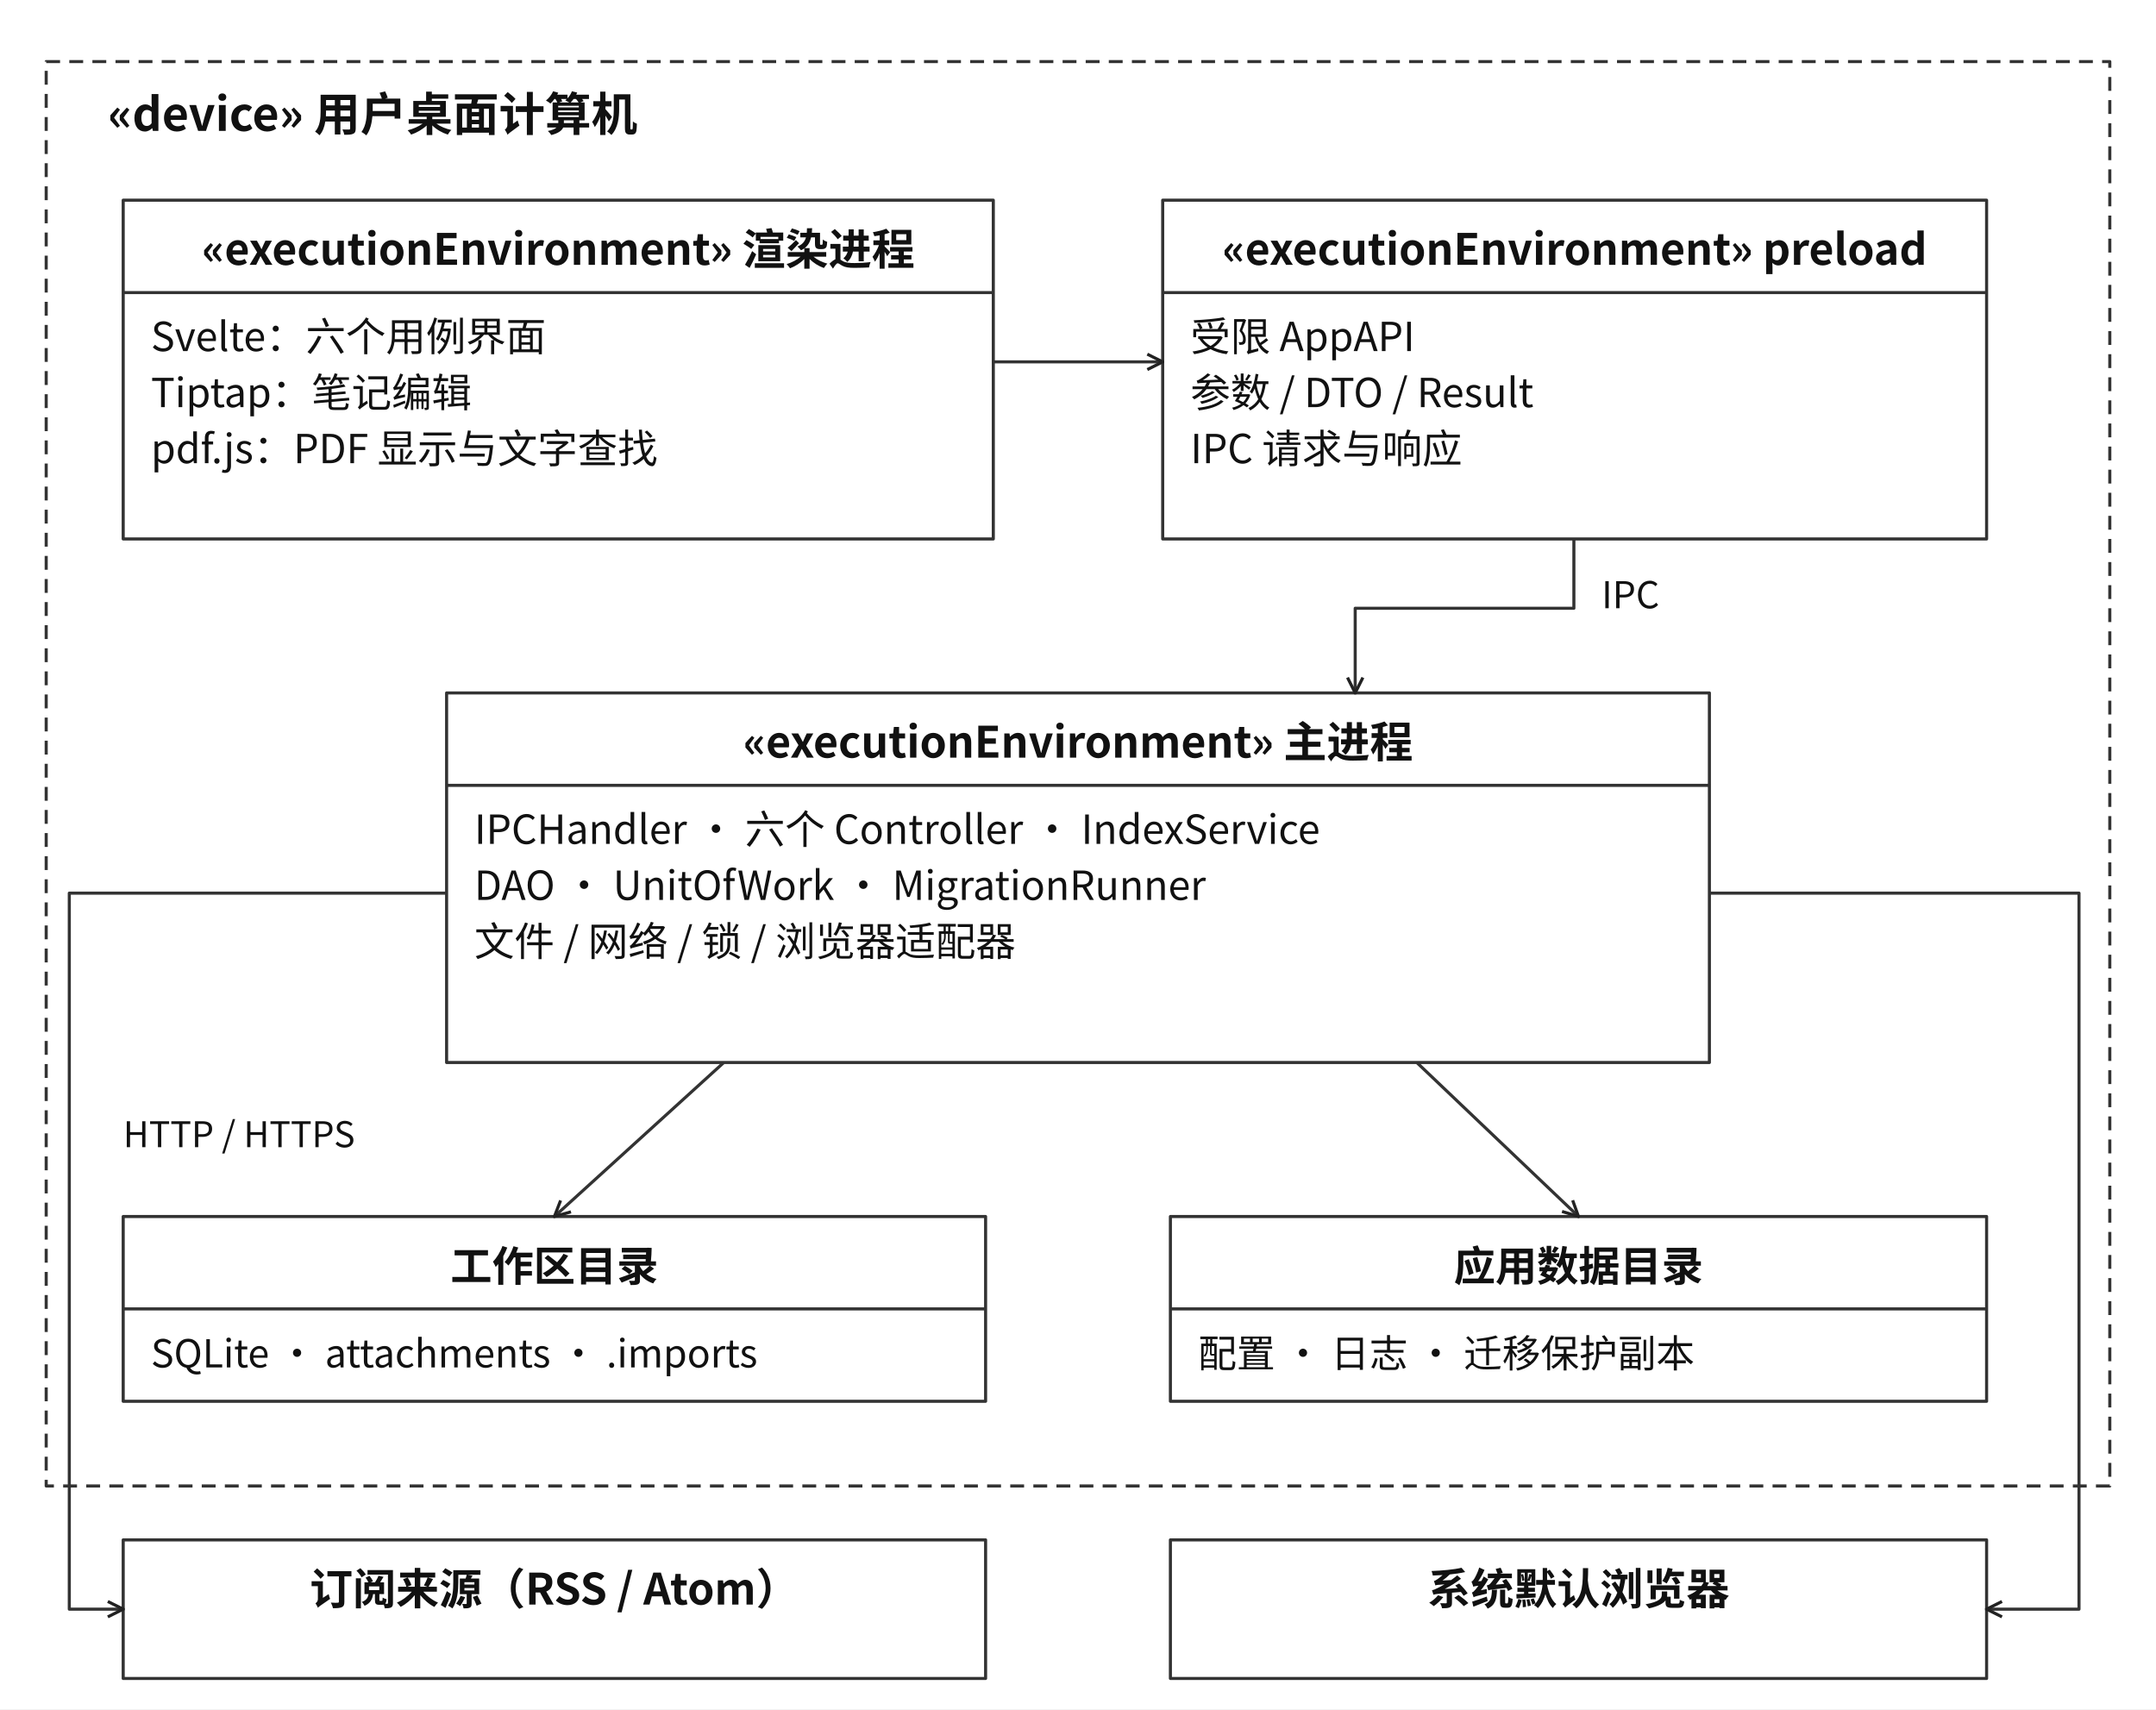
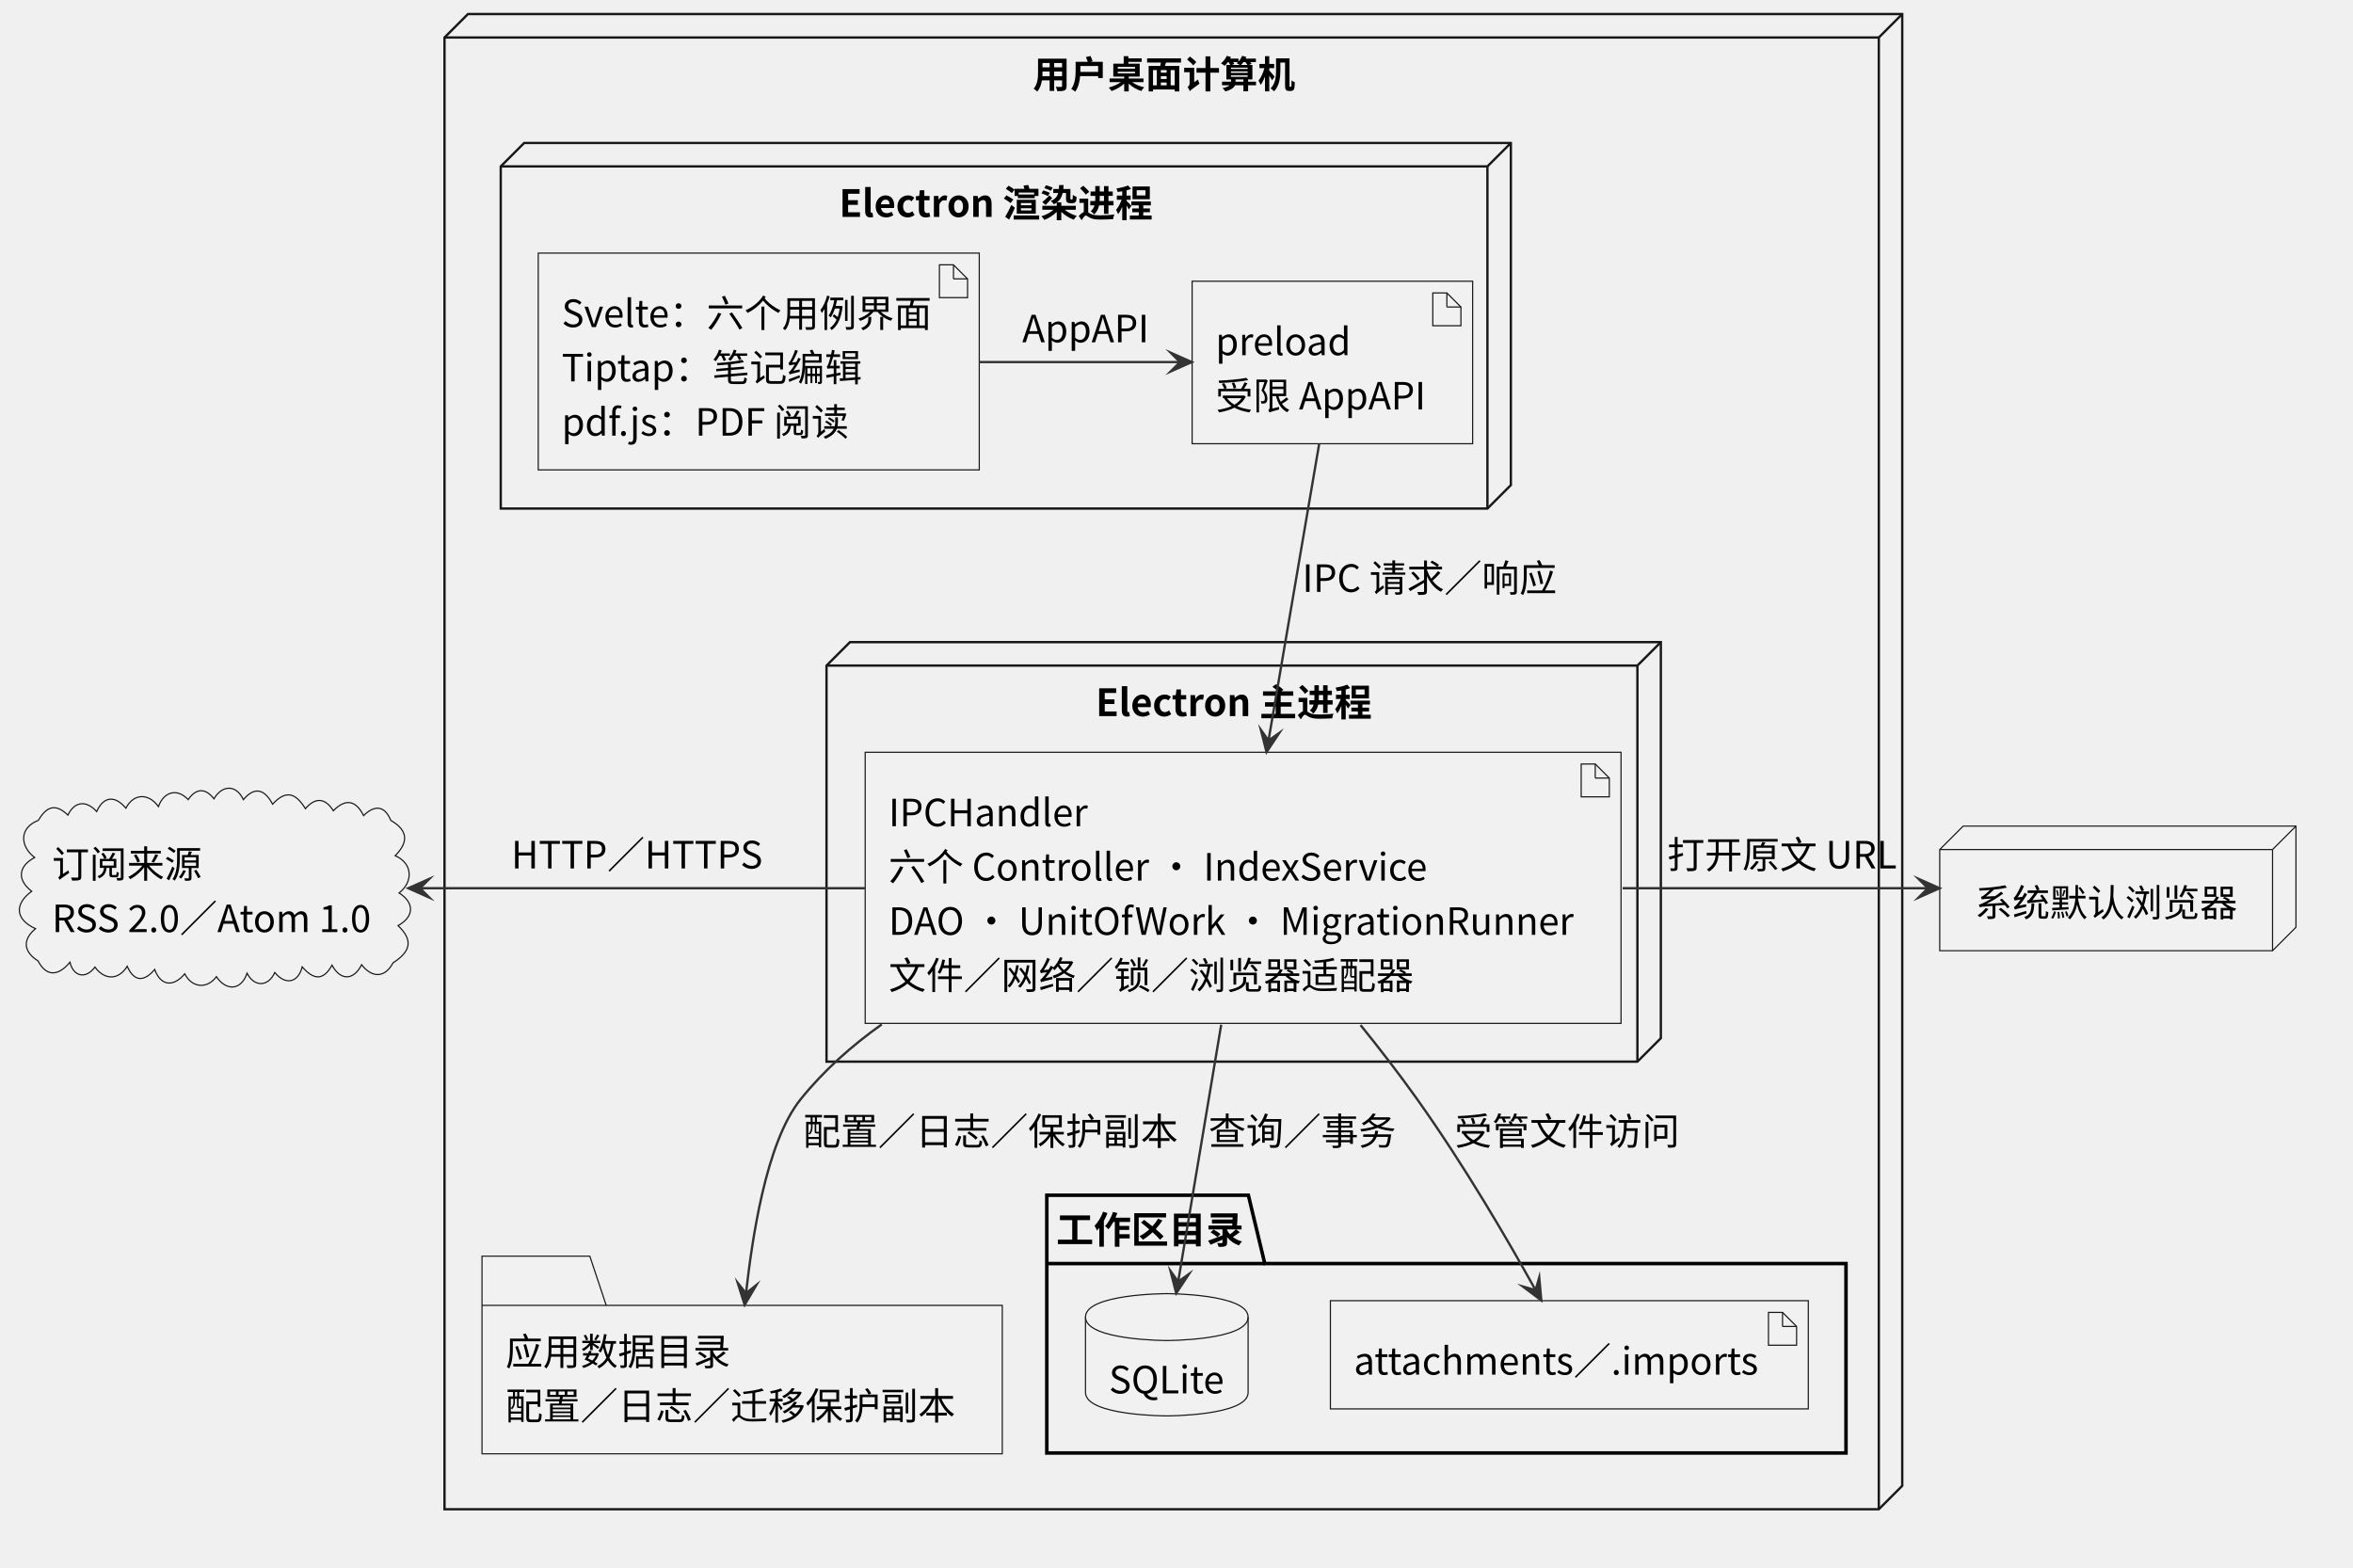
- <svg xmlns="http://www.w3.org/2000/svg" width="1400" height="1110" viewBox="0 0 1400 1110">
-   <defs>
-     <marker id="arrow" viewBox="0 0 12 12" refX="11" refY="6" markerWidth="12" markerHeight="12" orient="auto-start-reverse" markerUnits="userSpaceOnUse">
-       <path d="M1 1 L11 6 L1 11" fill="none" stroke="#222" stroke-width="2" />
-     </marker>
-     <marker id="triangle" viewBox="0 0 20 20" refX="19" refY="10" markerWidth="20" markerHeight="20" orient="auto" markerUnits="userSpaceOnUse">
-       <path d="M1 1 L19 10 L1 19 Z" fill="white" stroke="#222" stroke-width="2" />
-     </marker>
-     <marker id="diamond" viewBox="0 0 22 16" refX="1" refY="8" markerWidth="22" markerHeight="16" orient="auto-start-reverse" markerUnits="userSpaceOnUse">
-       <path d="M1 8 L11 1 L21 8 L11 15 Z" fill="#222" />
-     </marker>
-   </defs>
-   <rect width="1400" height="1110" fill="white" />
-   <g font-family="Noto Sans CJK SC, sans-serif" fill="#111" stroke-linejoin="round">
-     <rect x="30" y="40" width="1340" height="925" fill="white" stroke="#333" stroke-width="2" rx="0" stroke-dasharray="9 6" />
-     <text x="70" y="85.0" text-anchor="start" font-size="30" font-weight="bold">«device» 用户桌面计算机</text>
-     <rect x="80" y="130" width="565" height="220" fill="white" stroke="#333" stroke-width="2" rx="0" />
-     <text x="362.5" y="172.0" text-anchor="middle" font-size="28" font-weight="bold">«executionEnvironment» 渲染进程</text>
-     <line x1="80" y1="190" x2="645" y2="190" stroke="#333" stroke-width="2" />
-     <text x="98" y="228.0" text-anchor="start" font-size="26">Svelte：六个用例界面</text>
-     <text x="98" y="264.4" text-anchor="start" font-size="26">Tiptap：笔记编辑</text>
-     <text x="98" y="300.8" text-anchor="start" font-size="26">pdf.js：PDF 显示与文字查找</text>
-     <rect x="755" y="130" width="535" height="220" fill="white" stroke="#333" stroke-width="2" rx="0" />
-     <text x="1022.5" y="172.0" text-anchor="middle" font-size="28" font-weight="bold">«executionEnvironment» preload</text>
-     <line x1="755" y1="190" x2="1290" y2="190" stroke="#333" stroke-width="2" />
-     <text x="773" y="228.0" text-anchor="start" font-size="26">受限 AppAPI</text>
-     <text x="773" y="264.4" text-anchor="start" font-size="26">参数 / DTO / Result</text>
-     <text x="773" y="300.8" text-anchor="start" font-size="26">IPC 请求与响应</text>
-     <line x1="645" y1="235" x2="755" y2="235" stroke="#333" stroke-width="2" marker-end="url(#arrow)" />
-     <rect x="290" y="450" width="820" height="240" fill="white" stroke="#333" stroke-width="2" rx="0" />
-     <text x="700.0" y="492.0" text-anchor="middle" font-size="28" font-weight="bold">«executionEnvironment» 主进程</text>
-     <line x1="290" y1="510" x2="1110" y2="510" stroke="#333" stroke-width="2" />
-     <text x="308" y="548.0" text-anchor="start" font-size="26">IPCHandler · 六个 Controller · IndexService</text>
-     <text x="308" y="584.4" text-anchor="start" font-size="26">DAO · UnitOfWork · MigrationRunner</text>
-     <text x="308" y="620.8" text-anchor="start" font-size="26">文件 / 网络 / 锁 / 浏览器适配器</text>
-     <polyline points="1022,350 1022,395 880,395 880,450" fill="none" stroke="#333" stroke-width="2" marker-end="url(#arrow)" />
-     <text x="1040" y="395.0" text-anchor="start" font-size="24">IPC</text>
-     <rect x="80" y="790" width="560" height="120" fill="white" stroke="#333" stroke-width="2" rx="0" />
-     <text x="360.0" y="832.0" text-anchor="middle" font-size="27" font-weight="bold">工作区目录</text>
-     <line x1="80" y1="850" x2="640" y2="850" stroke="#333" stroke-width="2" />
-     <text x="98" y="888.0" text-anchor="start" font-size="25">SQLite · attachments · .imports</text>
-     <rect x="760" y="790" width="530" height="120" fill="white" stroke="#333" stroke-width="2" rx="0" />
-     <text x="1025.0" y="832.0" text-anchor="middle" font-size="27" font-weight="bold">应用数据目录</text>
-     <line x1="760" y1="850" x2="1290" y2="850" stroke="#333" stroke-width="2" />
-     <text x="778" y="888.0" text-anchor="start" font-size="25">配置 · 日志 · 迁移保护副本</text>
-     <line x1="470" y1="690" x2="360" y2="790" stroke="#333" stroke-width="2" marker-end="url(#arrow)" />
-     <line x1="920" y1="690" x2="1025" y2="790" stroke="#333" stroke-width="2" marker-end="url(#arrow)" />
-     <rect x="80" y="1000" width="560" height="90" fill="white" stroke="#333" stroke-width="2" rx="0" />
-     <text x="360.0" y="1042.0" text-anchor="middle" font-size="28" font-weight="bold">订阅来源（RSS / Atom）</text>
-     <rect x="760" y="1000" width="530" height="90" fill="white" stroke="#333" stroke-width="2" rx="0" />
-     <text x="1025.0" y="1042.0" text-anchor="middle" font-size="28" font-weight="bold">系统默认浏览器</text>
-     <polyline points="290,580 45,580 45,1045 80,1045" fill="none" stroke="#333" stroke-width="2" marker-end="url(#arrow)" />
-     <text x="80" y="745.0" text-anchor="start" font-size="23">HTTP / HTTPS</text>
-     <polyline points="1110,580 1350,580 1350,1045 1290,1045" fill="none" stroke="#333" stroke-width="2" marker-end="url(#arrow)" />
+ <svg xmlns="http://www.w3.org/2000/svg" version="1.1" data-diagram-type="DESCRIPTION" style="width:1004px;height:669px;background:#FFFFFF;" width="1004px" height="669px" viewBox="0 0 1004 669" zoomAndPan="magnify" preserveAspectRatio="none" contentStyleType="text/css">
+   <defs />
+   <g font-family="sans-serif" lengthAdjust="spacing">
+     <g class="cluster" data-qualified-name="Desktop" id="ent0001" data-source-line="10">
+       <polygon points="189.666,16,199.666,6,811.666,6,811.666,634,801.666,644,189.666,644,189.666,16" fill="none" style="stroke:#181818;stroke-width:1;stroke-linejoin:miter;stroke-miterlimit:10;" />
+       <line x1="801.666" y1="16" x2="811.666" y2="6" style="stroke:#181818;stroke-width:1;" />
+       <line x1="189.666" y1="16" x2="801.666" y2="16" style="stroke:#181818;stroke-width:1;" />
+       <line x1="801.666" y1="16" x2="801.666" y2="644" style="stroke:#181818;stroke-width:1;" />
+       <text x="440.666" y="37.56" fill="#000" font-size="16" textLength="112" font-weight="700" font-family="Noto Sans CJK SC">用户桌面计算机</text>
+     </g>
+     <g class="cluster" data-qualified-name="Desktop.Renderer" id="ent0002" data-source-line="11">
+       <polygon points="213.666,71,223.666,61,644.666,61,644.666,207,634.666,217,213.666,217,213.666,71" fill="none" style="stroke:#181818;stroke-width:1;stroke-linejoin:miter;stroke-miterlimit:10;" />
+       <line x1="634.666" y1="71" x2="644.666" y2="61" style="stroke:#181818;stroke-width:1;" />
+       <line x1="213.666" y1="71" x2="634.666" y2="71" style="stroke:#181818;stroke-width:1;" />
+       <line x1="634.666" y1="71" x2="634.666" y2="217" style="stroke:#181818;stroke-width:1;" />
+       <text x="358.054" y="92.56" fill="#000" font-size="16" textLength="134.224" font-weight="700" font-family="Noto Sans CJK SC">Electron 渲染进程</text>
+     </g>
+     <g class="cluster" data-qualified-name="Desktop.Main" id="ent0005" data-source-line="15">
+       <polygon points="352.666,284,362.666,274,708.666,274,708.666,443,698.666,453,352.666,453,352.666,284" fill="none" style="stroke:#181818;stroke-width:1;stroke-linejoin:miter;stroke-miterlimit:10;" />
+       <line x1="698.666" y1="284" x2="708.666" y2="274" style="stroke:#181818;stroke-width:1;" />
+       <line x1="352.666" y1="284" x2="698.666" y2="284" style="stroke:#181818;stroke-width:1;" />
+       <line x1="698.666" y1="284" x2="698.666" y2="453" style="stroke:#181818;stroke-width:1;" />
+       <text x="467.554" y="305.56" fill="#000" font-size="16" textLength="118.224" font-weight="700" font-family="Noto Sans CJK SC">Electron 主进程</text>
+     </g>
+     <g class="cluster" data-qualified-name="Desktop.Workspace" id="ent0007" data-source-line="18">
+       <polygon points="446.666,510,532.666,510,539.666,539.168,787.666,539.168,787.666,620,446.666,620,446.666,510" fill="none" style="stroke:#000;stroke-width:1.5;stroke-linejoin:miter;stroke-miterlimit:10;" />
+       <line x1="446.666" y1="539.168" x2="539.666" y2="539.168" style="stroke:#000;stroke-width:1.5;" />
+       <text x="450.666" y="530.56" fill="#000" font-size="16" textLength="80" font-weight="700" font-family="Noto Sans CJK SC">工作区目录</text>
+     </g>
+     <g class="entity" data-qualified-name="Desktop.AppData" id="ent0010" data-source-line="22">
+       <polygon points="205.666,536,251.666,536,258.666,557,427.666,557,427.666,620.336,205.666,620.336,205.666,536" fill="#F1F1F1" style="stroke:#181818;stroke-width:0.5;stroke-linejoin:miter;stroke-miterlimit:10;" />
+       <line x1="205.666" y1="557" x2="258.666" y2="557" style="stroke:#181818;stroke-width:0.5;" />
+       <text x="215.666" y="582.56" fill="#000" font-size="16" textLength="96" font-family="Noto Sans CJK SC">应用数据目录</text>
+       <text x="215.666" y="605.728" fill="#000" font-size="16" textLength="192" font-family="Noto Sans CJK SC">配置／日志／迁移保护副本</text>
+     </g>
+     <g class="entity" data-qualified-name="Desktop.Renderer.UI" id="ent0003" data-source-line="12">
+       <rect x="229.666" y="108" width="188.176" height="92.504" fill="#F1F1F1" style="stroke:#181818;stroke-width:0.5;" />
+       <polygon points="400.842,113,400.842,127,412.842,127,412.842,119,406.842,113,400.842,113" fill="#F1F1F1" style="stroke:#181818;stroke-width:0.5;stroke-linejoin:miter;stroke-miterlimit:10;" />
+       <line x1="406.842" y1="113" x2="406.842" y2="119" style="stroke:#181818;stroke-width:0.5;" />
+       <line x1="412.842" y1="119" x2="406.842" y2="119" style="stroke:#181818;stroke-width:0.5;" />
+       <text x="239.666" y="139.56" fill="#000" font-size="16" textLength="158.176" font-family="Noto Sans CJK SC">Svelte：六个用例界面</text>
+       <text x="239.666" y="162.728" fill="#000" font-size="16" textLength="128.864" font-family="Noto Sans CJK SC">Tiptap：笔记编辑</text>
+       <text x="239.666" y="185.896" fill="#000" font-size="16" textLength="122.928" font-family="Noto Sans CJK SC">pdf.js：PDF 阅读</text>
+     </g>
+     <g class="entity" data-qualified-name="Desktop.Renderer.Preload" id="ent0004" data-source-line="13">
+       <rect x="508.666" y="120" width="119.696" height="69.336" fill="#F1F1F1" style="stroke:#181818;stroke-width:0.5;" />
+       <polygon points="611.362,125,611.362,139,623.362,139,623.362,131,617.362,125,611.362,125" fill="#F1F1F1" style="stroke:#181818;stroke-width:0.5;stroke-linejoin:miter;stroke-miterlimit:10;" />
+       <line x1="617.362" y1="125" x2="617.362" y2="131" style="stroke:#181818;stroke-width:0.5;" />
+       <line x1="623.362" y1="131" x2="617.362" y2="131" style="stroke:#181818;stroke-width:0.5;" />
+       <text x="518.666" y="151.56" fill="#000" font-size="16" textLength="58.16" font-family="Noto Sans CJK SC">preload</text>
+       <text x="518.666" y="174.728" fill="#000" font-size="16" textLength="89.696" font-family="Noto Sans CJK SC">受限 AppAPI</text>
+     </g>
+     <g class="entity" data-qualified-name="Desktop.Main.Services" id="ent0006" data-source-line="16">
+       <rect x="369.166" y="321" width="322.513" height="115.672" fill="#F1F1F1" style="stroke:#181818;stroke-width:0.5;" />
+       <polygon points="674.678,326,674.678,340,686.678,340,686.678,332,680.678,326,674.678,326" fill="#F1F1F1" style="stroke:#181818;stroke-width:0.5;stroke-linejoin:miter;stroke-miterlimit:10;" />
+       <line x1="680.678" y1="326" x2="680.678" y2="332" style="stroke:#181818;stroke-width:0.5;" />
+       <line x1="686.678" y1="332" x2="680.678" y2="332" style="stroke:#181818;stroke-width:0.5;" />
+       <text x="379.166" y="352.56" fill="#000" font-size="16" textLength="84.976" font-family="Noto Sans CJK SC">IPCHandler</text>
+       <text x="379.166" y="375.728" fill="#000" font-size="16" textLength="230.08" font-family="Noto Sans CJK SC">六个 Controller · IndexService</text>
+       <text x="379.166" y="398.896" fill="#000" font-size="16" textLength="292.513" font-family="Noto Sans CJK SC">DAO · UnitOfWork · MigrationRunner</text>
+       <text x="379.166" y="422.064" fill="#000" font-size="16" textLength="224" font-family="Noto Sans CJK SC">文件／网络／锁／浏览器适配器</text>
+     </g>
+     <g class="entity" data-qualified-name="Desktop.Workspace.DB" id="ent0008" data-source-line="19">
+       <path d="M463.166,562 C463.166,552 497.862,552 497.862,552 C497.862,552 532.558,552 532.558,562 L532.558,594.168 C532.558,604.168 497.862,604.168 497.862,604.168 C497.862,604.168 463.166,604.168 463.166,594.168 L463.166,562" style="stroke:#181818;stroke-width:0.5;" fill="#F1F1F1" />
+       <path d="M463.166,562 C463.166,572 497.862,572 497.862,572 C497.862,572 532.558,572 532.558,562" style="stroke:#181818;stroke-width:0.5;" fill="none" />
+       <text x="473.166" y="594.56" fill="#000" font-size="16" textLength="49.392" font-family="Noto Sans CJK SC">SQLite</text>
+     </g>
+     <g class="entity" data-qualified-name="Desktop.Workspace.Files" id="ent0009" data-source-line="20">
+       <rect x="567.666" y="555" width="203.92" height="46.168" fill="#F1F1F1" style="stroke:#181818;stroke-width:0.5;" />
+       <polygon points="754.586,560,754.586,574,766.586,574,766.586,566,760.586,560,754.586,560" fill="#F1F1F1" style="stroke:#181818;stroke-width:0.5;stroke-linejoin:miter;stroke-miterlimit:10;" />
+       <line x1="760.586" y1="560" x2="760.586" y2="566" style="stroke:#181818;stroke-width:0.5;" />
+       <line x1="766.586" y1="566" x2="760.586" y2="566" style="stroke:#181818;stroke-width:0.5;" />
+       <text x="577.666" y="586.56" fill="#000" font-size="16" textLength="173.92" font-family="Noto Sans CJK SC">attachments／.imports</text>
+     </g>
+     <g class="entity" data-qualified-name="Feed" id="ent0011" data-source-line="24">
+       <path d="M16.357,350.05 C19.843,344.202 23.526,342.589 28.982,347.802 C31.916,341.694 36.976,341.539 41.25,346.287 C44.277,339.507 49.281,339.497 53.703,344.855 C57.153,338.312 63.547,338.476 67.595,344.177 C69.801,337.988 75.426,336.041 80.297,341.193 C83.652,336.266 87.655,336.123 91.303,340.86 C94.724,334.951 100.763,334.581 103.845,341.199 C108.949,335.181 113.091,337.116 116.324,343.138 C122.181,336.767 126.229,338.536 130.321,345.055 C134.57,340.091 138.781,340.439 142.235,345.957 C147.425,340.617 151.854,341.426 155.133,348.022 C159.798,343.472 164.059,343.557 166.764,350.081 C174.094,354.295 174.405,359.289 168.625,365.125 C176.202,368.441 176.352,376.285 170.29,381.03 C176.982,385.266 176.723,391.158 169.851,394.967 C176.736,401.51 174.831,406.24 167.685,410.872 C164.119,417.553 158.554,417.174 154.291,411.637 C150.916,418.446 145.253,418.547 141.664,411.837 C137.792,418.898 133.519,417.834 128.949,412.555 C127.149,419.609 121.623,420.349 117.258,414.965 C114.448,421.09 108.56,421.321 105.42,415.286 C102.841,422.788 96.444,422.889 92.341,416.747 C88.256,422.217 81.882,421.477 78.824,415.531 C74.224,421.053 68.714,421.064 65.999,413.662 C61.628,418.876 57.268,419.17 54.281,412.318 C50.537,418.387 44.54,418.215 40.512,412.654 C36.728,417.795 31.373,416.943 29.847,410.564 C25.424,415.985 20.11,417.433 16.209,410.009 C10.074,406.147 9.433,401.032 15.152,396.259 C6.542,392.373 6,385.838 13.525,380.306 C7.156,375.419 7.794,369.603 14.798,365.897 C8.588,361.209 7.983,353.303 16.357,350.05" style="stroke:#181818;stroke-width:0.5;" fill="#F1F1F1" />
+       <text x="22.166" y="374.56" fill="#000" font-size="16" textLength="64" font-family="Noto Sans CJK SC">订阅来源</text>
+       <text x="22.166" y="397.728" fill="#000" font-size="16" textLength="137.088" font-family="Noto Sans CJK SC">RSS 2.0／Atom 1.0</text>
+     </g>
+     <g class="entity" data-qualified-name="Browser" id="ent0012" data-source-line="25">
+       <polygon points="827.666,362.5,837.666,352.5,979.666,352.5,979.666,395.668,969.666,405.668,827.666,405.668,827.666,362.5" fill="#F1F1F1" style="stroke:#181818;stroke-width:0.5;stroke-linejoin:miter;stroke-miterlimit:10;" />
+       <line x1="969.666" y1="362.5" x2="979.666" y2="352.5" style="stroke:#181818;stroke-width:0.5;" />
+       <line x1="827.666" y1="362.5" x2="969.666" y2="362.5" style="stroke:#181818;stroke-width:0.5;" />
+       <line x1="969.666" y1="362.5" x2="969.666" y2="405.668" style="stroke:#181818;stroke-width:0.5;" />
+       <text x="842.666" y="391.06" fill="#000" font-size="16" textLength="112" font-family="Noto Sans CJK SC">系统默认浏览器</text>
+     </g>
+     <g class="link" data-entity-1="ent0003" data-entity-2="ent0004" id="lnk13" data-source-line="26" data-link-type="dependency">
+       <path d="M417.686,154.5 C448.186,154.5 476.176,154.5 503.516,154.5" style="stroke:#333;stroke-width:1;" fill="none" id="UI-to-Preload" />
+       <polygon points="508.516,154.5,499.516,150.5,503.516,154.5,499.516,158.5,508.516,154.5" fill="#333" style="stroke:#333;stroke-width:1;stroke-linejoin:miter;stroke-miterlimit:10;" />
+       <text x="436.166" y="146.06" fill="#000" font-size="16" textLength="54.112" font-family="Noto Sans CJK SC">AppAPI</text>
+     </g>
+     <g class="link" data-entity-1="ent0004" data-entity-2="ent0006" id="lnk14" data-source-line="27" data-link-type="dependency">
+       <path d="M562.896,189.29 C556.936,224.18 548.367,274.321 541.257,315.991" style="stroke:#333;stroke-width:1;" fill="none" id="Preload-to-Services" />
+       <polygon points="540.416,320.92,545.872,312.721,541.257,315.991,537.986,311.375,540.416,320.92" fill="#333" style="stroke:#333;stroke-width:1;stroke-linejoin:miter;stroke-miterlimit:10;" />
+       <text x="555.666" y="252.56" fill="#000" font-size="16" textLength="108.608" font-family="Noto Sans CJK SC">IPC 请求／响应</text>
+     </g>
+     <g class="link" data-entity-1="ent0006" data-entity-2="ent0008" id="lnk15" data-source-line="28" data-link-type="dependency">
+       <path d="M521.076,437.25 C514.716,475.19 507.521,518.169 502.711,546.899" style="stroke:#333;stroke-width:1;" fill="none" id="Services-to-DB" />
+       <polygon points="501.886,551.83,507.317,543.614,502.711,546.899,499.427,542.293,501.886,551.83" fill="#333" style="stroke:#333;stroke-width:1;stroke-linejoin:miter;stroke-miterlimit:10;" />
+       <text x="515.666" y="488.56" fill="#000" font-size="16" textLength="80" font-family="Noto Sans CJK SC">查询／事务</text>
+     </g>
+     <g class="link" data-entity-1="ent0006" data-entity-2="ent0009" id="lnk16" data-source-line="29" data-link-type="dependency">
+       <path d="M580.536,437.4 C588.866,447.71 597.216,458.52 604.666,469 C624.946,497.54 642.835,528.231 655.225,550.501" style="stroke:#333;stroke-width:1;" fill="none" id="Services-to-Files" />
+       <polygon points="657.656,554.87,656.776,545.061,655.225,550.501,649.785,548.95,657.656,554.87" fill="#333" style="stroke:#333;stroke-width:1;stroke-linejoin:miter;stroke-miterlimit:10;" />
+       <text x="620.666" y="488.56" fill="#000" font-size="16" textLength="96" font-family="Noto Sans CJK SC">受管文件访问</text>
+     </g>
+     <g class="link" data-entity-1="ent0006" data-entity-2="ent0010" id="lnk17" data-source-line="30" data-link-type="dependency">
+       <path d="M376.216,437.11 C363.296,446.29 351.466,456.86 341.666,469 C326.556,487.72 320.815,529.943 318.305,551.843" style="stroke:#333;stroke-width:1;" fill="none" id="Services-to-AppData" />
+       <polygon points="317.736,556.81,322.734,548.324,318.305,551.843,314.786,547.413,317.736,556.81" fill="#333" style="stroke:#333;stroke-width:1;stroke-linejoin:miter;stroke-miterlimit:10;" />
+       <text x="342.666" y="488.56" fill="#000" font-size="16" textLength="160" font-family="Noto Sans CJK SC">配置／日志／保护副本</text>
+     </g>
+     <g class="link" data-entity-1="ent0011" data-entity-2="ent0006" id="lnk19" data-source-line="31" data-link-type="dependency">
+       <path d="M179.206,379 C234.156,379 302.896,379 369.046,379" style="stroke:#333;stroke-width:1;" fill="none" id="Feed-backto-Services" />
+       <polygon points="174.206,379,183.206,383,179.206,379,183.206,375,174.206,379" fill="#333" style="stroke:#333;stroke-width:1;stroke-linejoin:miter;stroke-miterlimit:10;" />
+       <text x="218.166" y="370.56" fill="#000" font-size="16" textLength="107.424" font-family="Noto Sans CJK SC">HTTP／HTTPS</text>
+     </g>
+     <g class="link" data-entity-1="ent0006" data-entity-2="ent0012" id="lnk20" data-source-line="32" data-link-type="dependency">
+       <path d="M692.366,379 C739.396,379 783.556,379 822.616,379" style="stroke:#333;stroke-width:1;" fill="none" id="Services-to-Browser" />
+       <polygon points="827.616,379,818.616,375,822.616,379,818.616,383,827.616,379" fill="#333" style="stroke:#333;stroke-width:1;stroke-linejoin:miter;stroke-miterlimit:10;" />
+       <text x="711.416" y="370.56" fill="#000" font-size="16" textLength="97.968" font-family="Noto Sans CJK SC">打开原文 URL</text>
+     </g>
  </g>
</svg>
